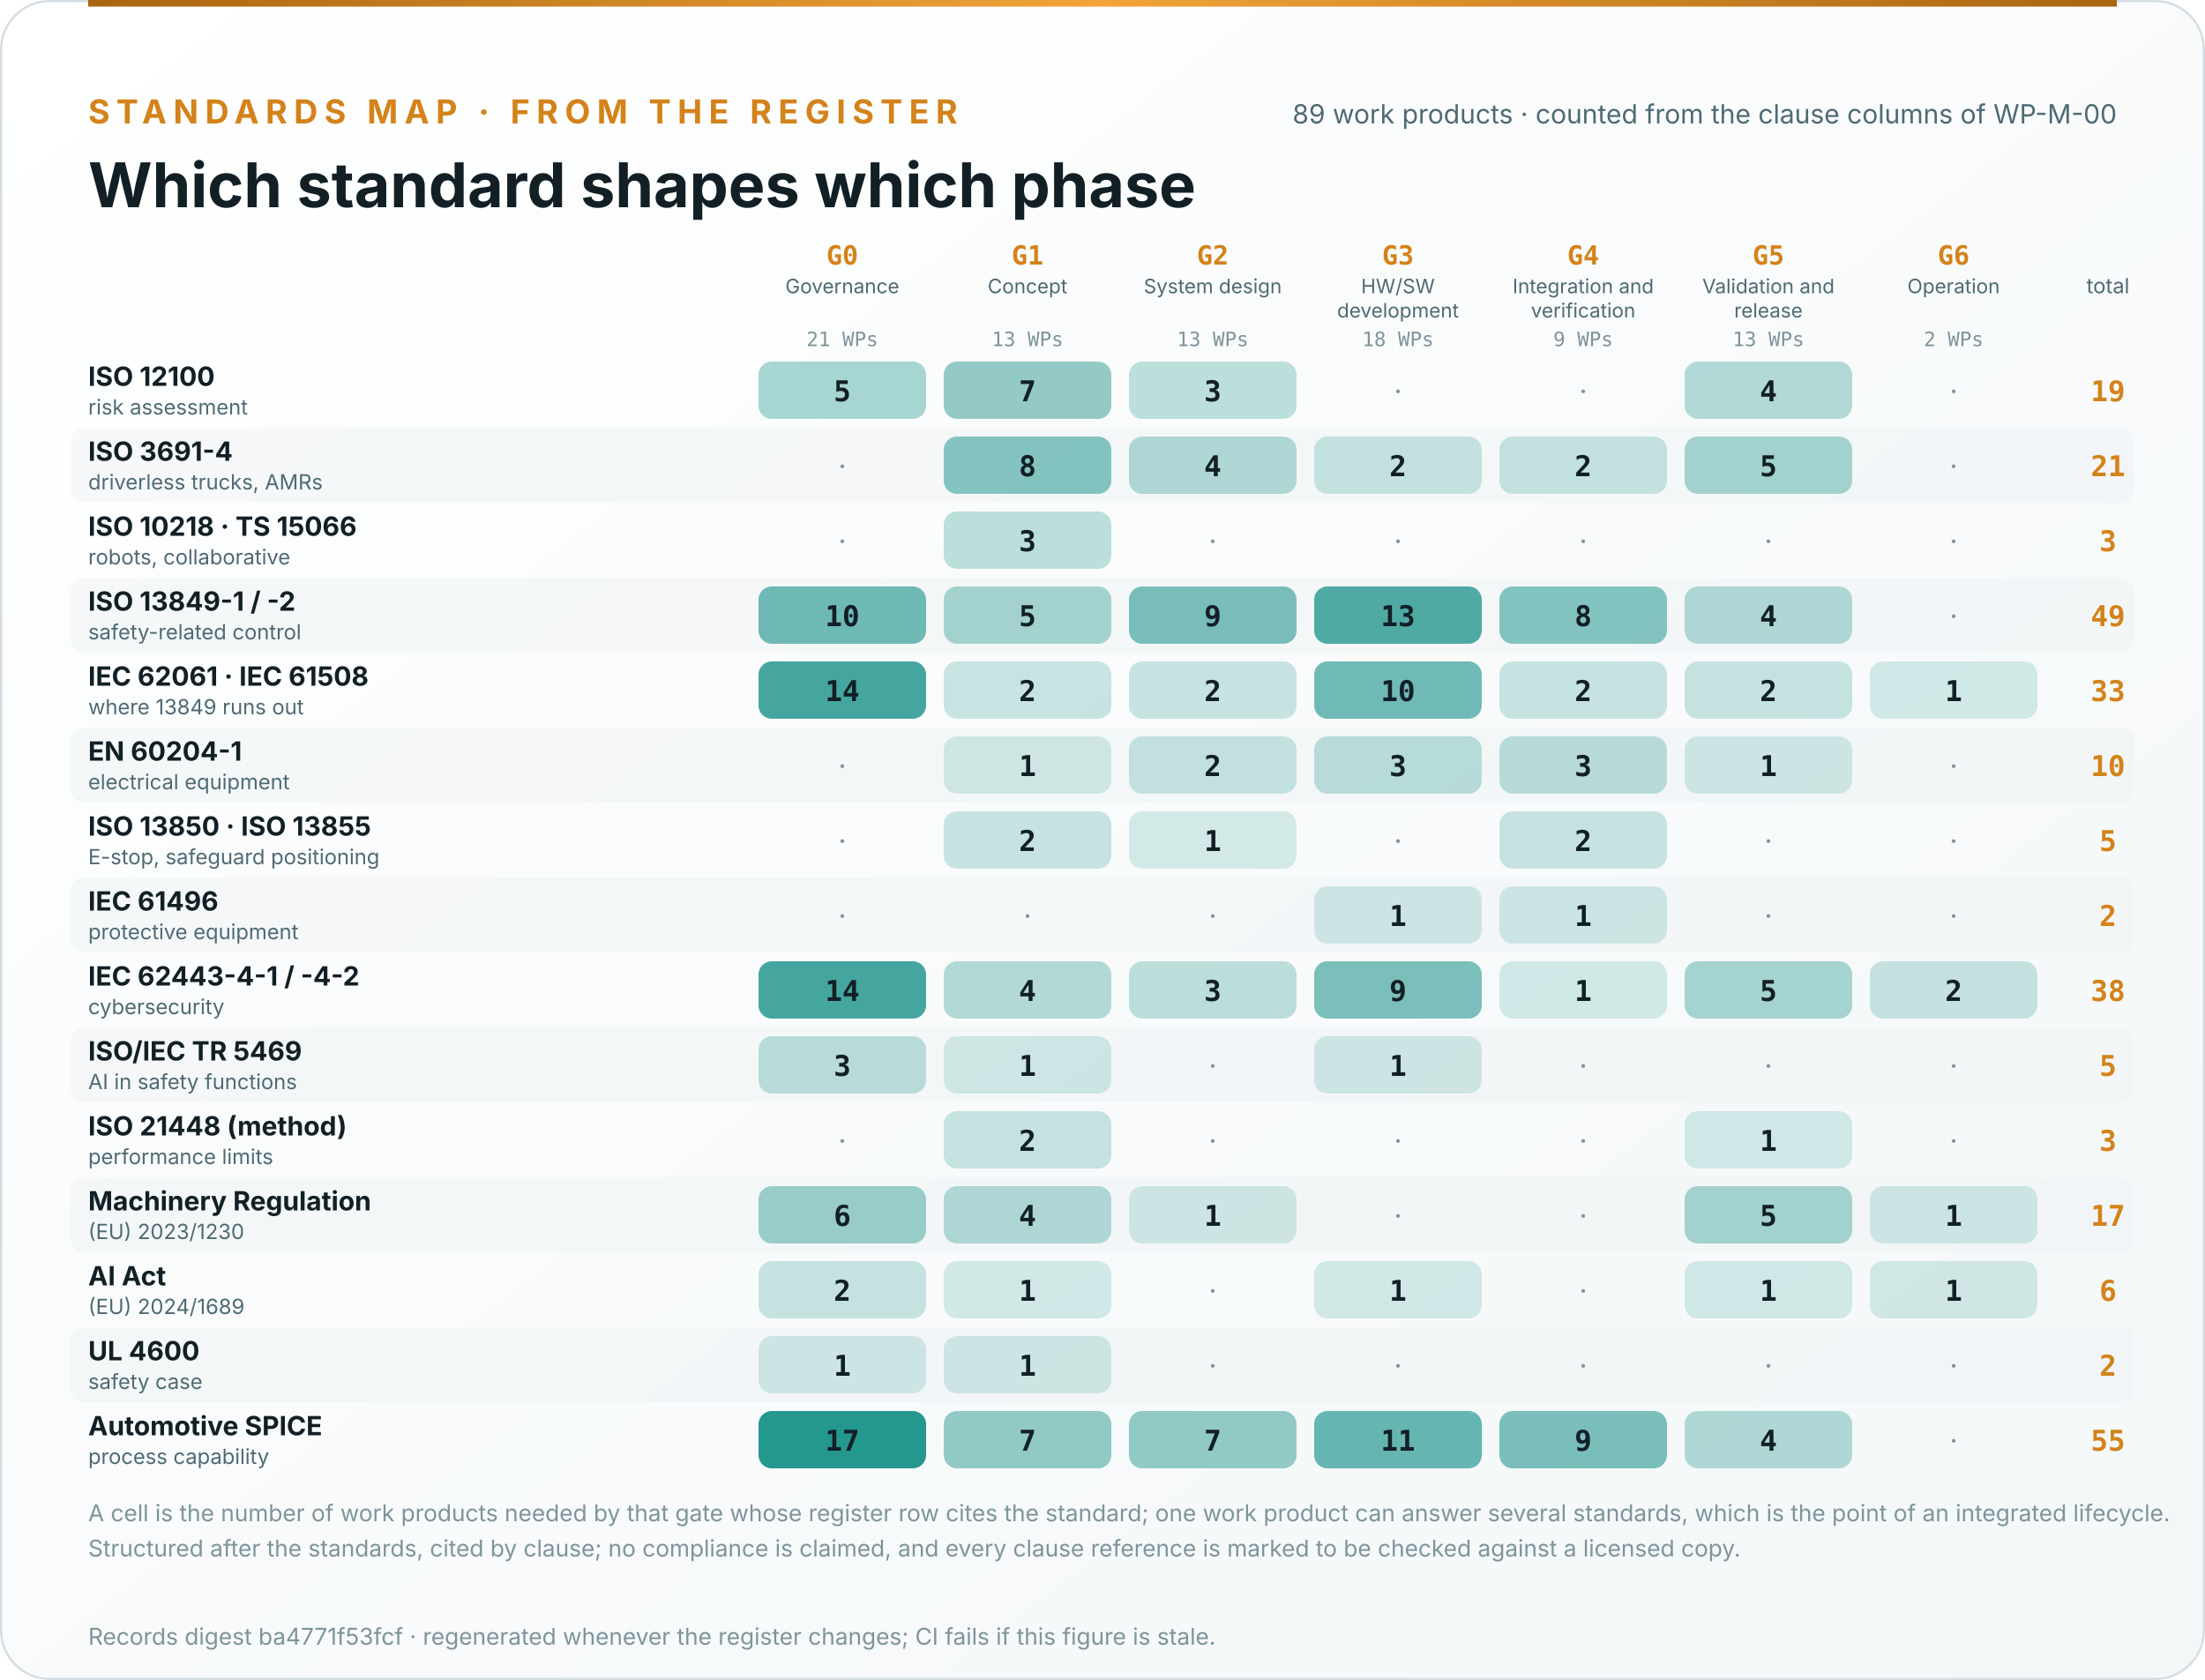
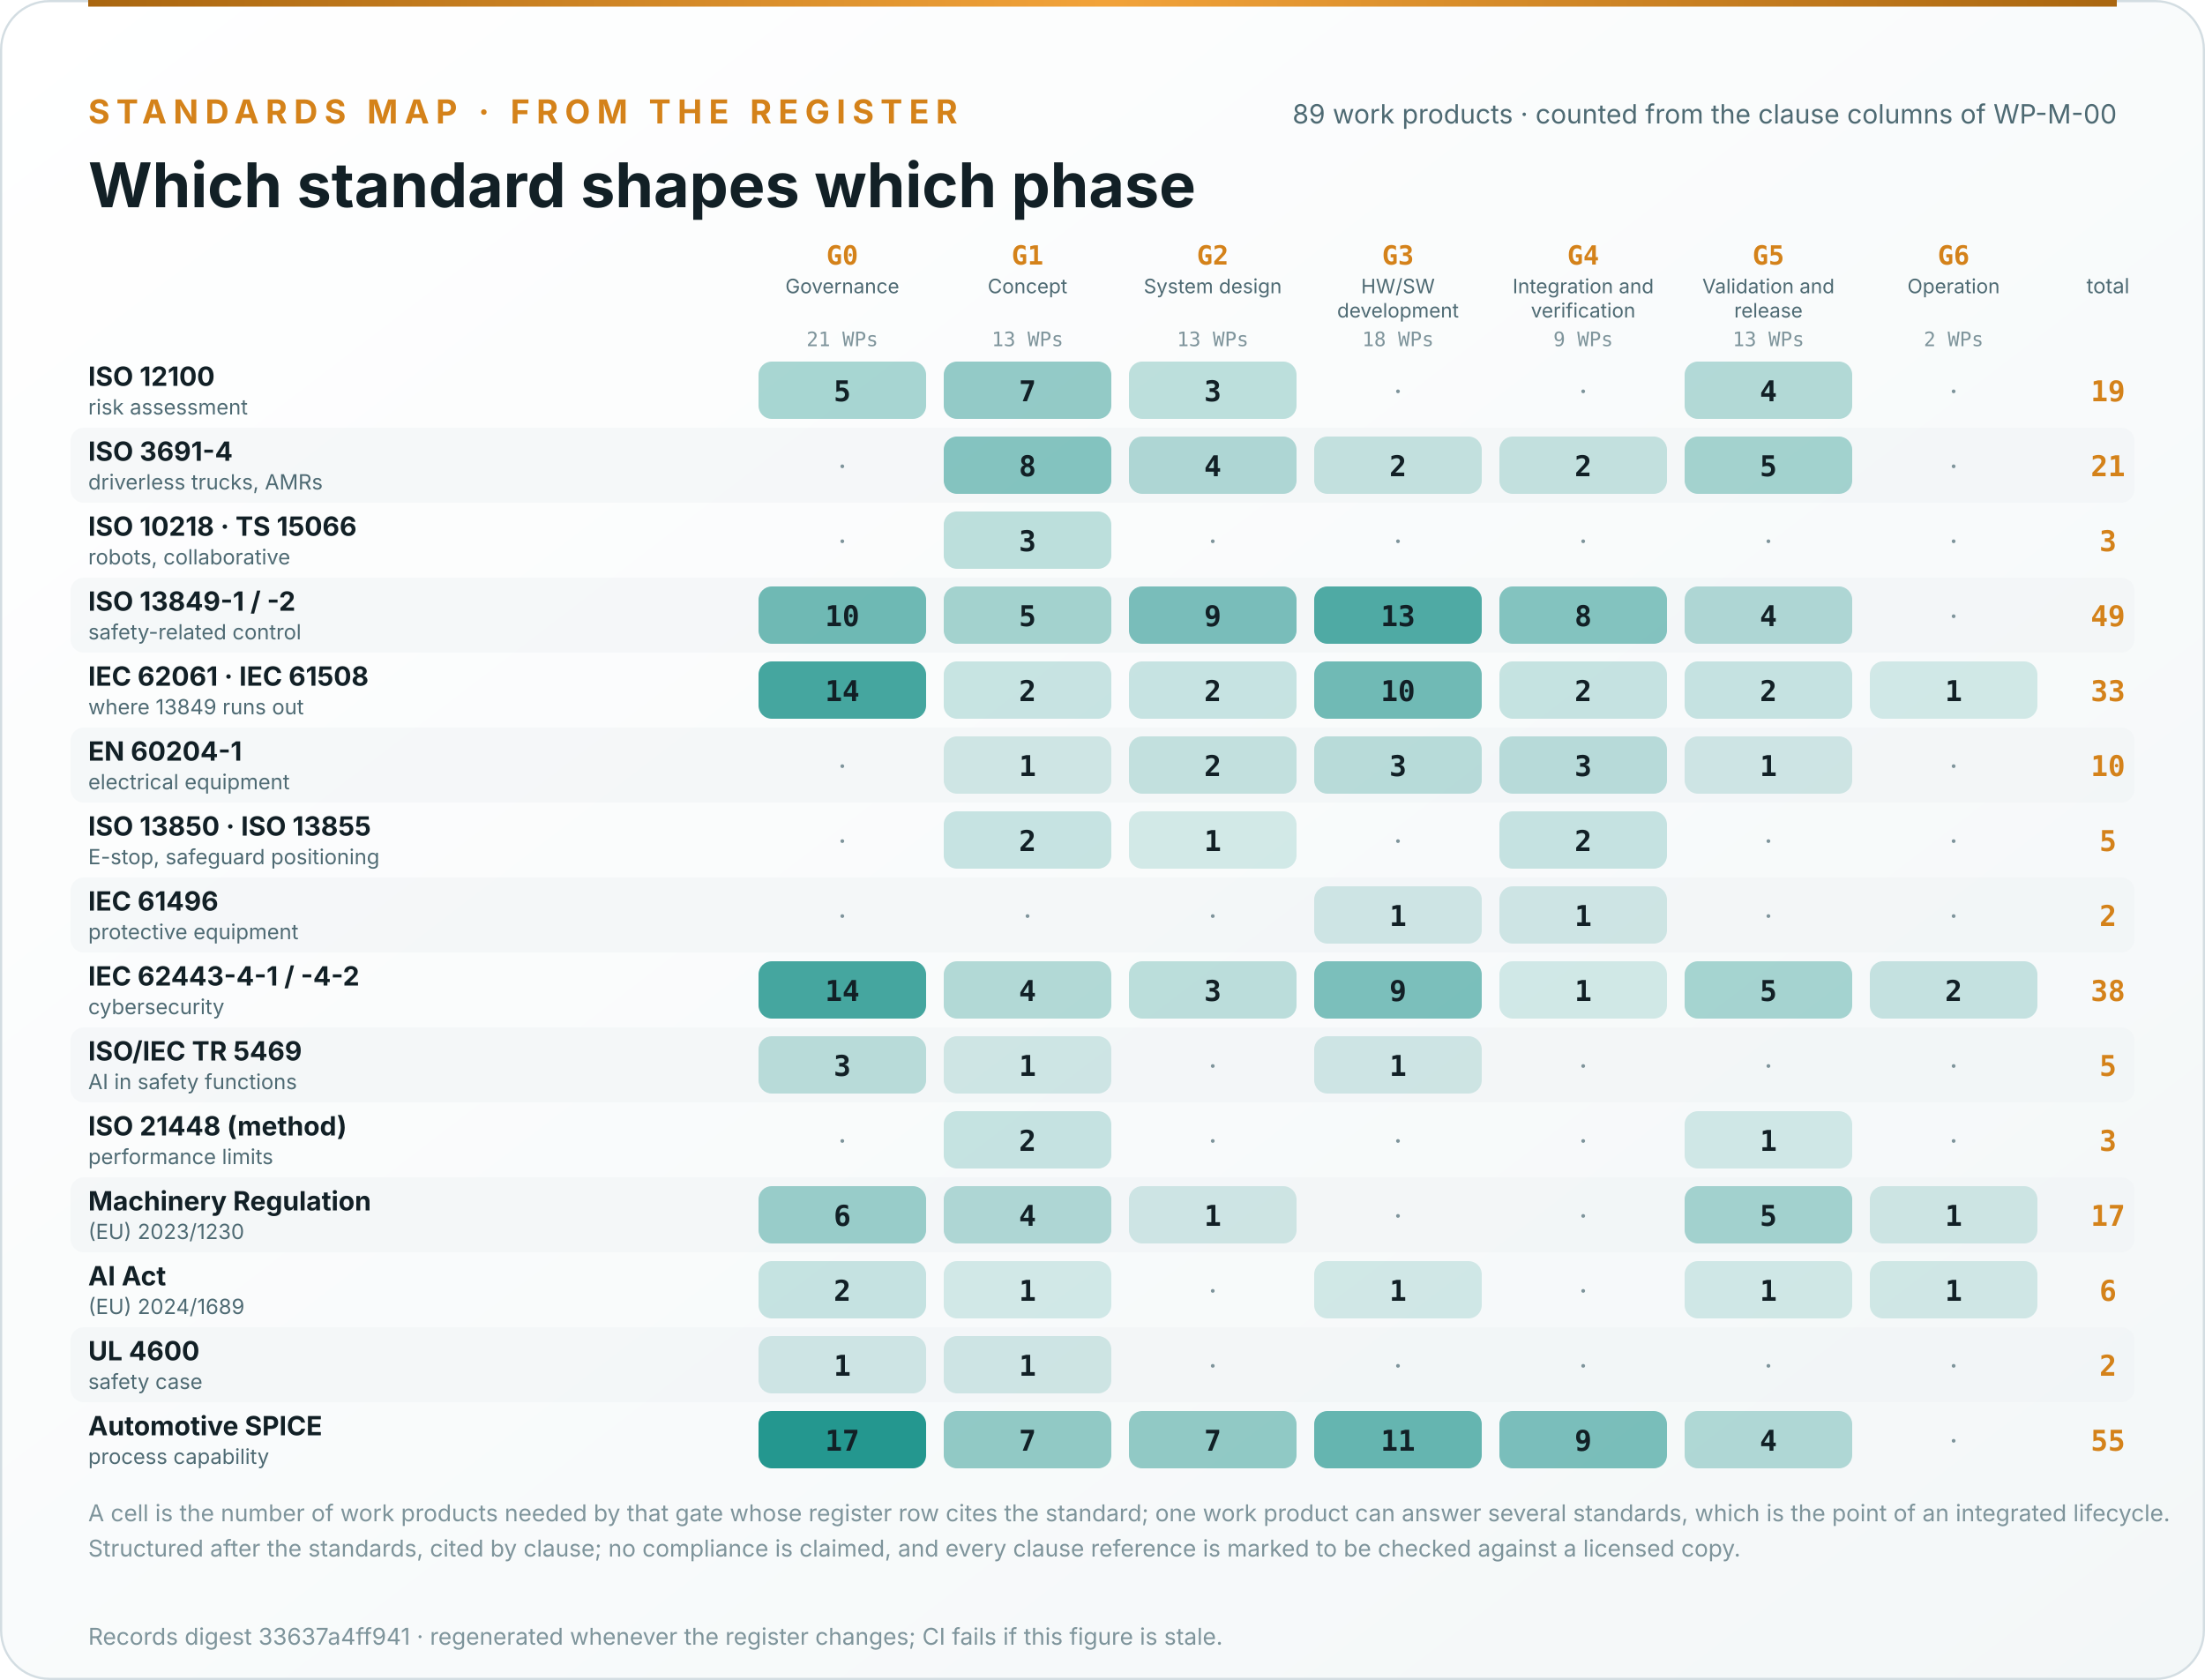
<svg xmlns="http://www.w3.org/2000/svg" width="1000" height="762" viewBox="0 0 1000 762" role="img" aria-labelledby="smap-t smap-d">
  <defs>
    <linearGradient id="smap-bg" x1="0" y1="0" x2="1" y2="1">
      <stop offset="0" stop-color="#FFFFFF" />
      <stop offset="1" stop-color="#F3F7F8" />
    </linearGradient>
    <linearGradient id="smap-amber" x1="0" y1="0" x2="1" y2="0">
      <stop offset="0" stop-color="#A8650F" />
      <stop offset="0.5" stop-color="#F2A33A" />
      <stop offset="1" stop-color="#A8650F" />
    </linearGradient>
  </defs>
  <rect x="0.5" y="0.5" width="999" height="761" rx="22" fill="url(#smap-bg)" stroke="#D3DDE2" />
  <rect x="40" y="0" width="920" height="3" fill="url(#smap-amber)" />
  <text x="40" y="56" font-family="Inter, 'Segoe UI', 'Helvetica Neue', Helvetica, Arial, sans-serif" font-size="15" font-weight="700" fill="#D4821A" text-anchor="start" letter-spacing="3">STANDARDS MAP · FROM THE REGISTER</text>
  <text x="40" y="94" font-family="Inter, 'Segoe UI', 'Helvetica Neue', Helvetica, Arial, sans-serif" font-size="28" font-weight="700" fill="#122026" text-anchor="start">Which standard shapes which phase</text>
  <text x="960" y="56" font-family="Inter, 'Segoe UI', 'Helvetica Neue', Helvetica, Arial, sans-serif" font-size="12" font-weight="400" fill="#4E6A73" text-anchor="end">89 work products · counted from the clause columns of WP-M-00</text>
  <text x="382" y="120" font-family="'JetBrains Mono', 'SFMono-Regular', Menlo, Consolas, monospace" font-size="12" font-weight="700" fill="#D4821A" text-anchor="middle">G0</text>
  <text x="382" y="133" font-family="Inter, 'Segoe UI', 'Helvetica Neue', Helvetica, Arial, sans-serif" font-size="9" font-weight="400" fill="#4E6A73" text-anchor="middle">Governance</text>
  <text x="382" y="157" font-family="'JetBrains Mono', 'SFMono-Regular', Menlo, Consolas, monospace" font-size="9" font-weight="400" fill="#7E949B" text-anchor="middle">21 WPs</text>
  <text x="466" y="120" font-family="'JetBrains Mono', 'SFMono-Regular', Menlo, Consolas, monospace" font-size="12" font-weight="700" fill="#D4821A" text-anchor="middle">G1</text>
  <text x="466" y="133" font-family="Inter, 'Segoe UI', 'Helvetica Neue', Helvetica, Arial, sans-serif" font-size="9" font-weight="400" fill="#4E6A73" text-anchor="middle">Concept</text>
  <text x="466" y="157" font-family="'JetBrains Mono', 'SFMono-Regular', Menlo, Consolas, monospace" font-size="9" font-weight="400" fill="#7E949B" text-anchor="middle">13 WPs</text>
  <text x="550" y="120" font-family="'JetBrains Mono', 'SFMono-Regular', Menlo, Consolas, monospace" font-size="12" font-weight="700" fill="#D4821A" text-anchor="middle">G2</text>
  <text x="550" y="133" font-family="Inter, 'Segoe UI', 'Helvetica Neue', Helvetica, Arial, sans-serif" font-size="9" font-weight="400" fill="#4E6A73" text-anchor="middle">System design</text>
  <text x="550" y="157" font-family="'JetBrains Mono', 'SFMono-Regular', Menlo, Consolas, monospace" font-size="9" font-weight="400" fill="#7E949B" text-anchor="middle">13 WPs</text>
  <text x="634" y="120" font-family="'JetBrains Mono', 'SFMono-Regular', Menlo, Consolas, monospace" font-size="12" font-weight="700" fill="#D4821A" text-anchor="middle">G3</text>
  <text x="634" y="133" font-family="Inter, 'Segoe UI', 'Helvetica Neue', Helvetica, Arial, sans-serif" font-size="9" font-weight="400" fill="#4E6A73" text-anchor="middle">HW/SW</text>
  <text x="634" y="144" font-family="Inter, 'Segoe UI', 'Helvetica Neue', Helvetica, Arial, sans-serif" font-size="9" font-weight="400" fill="#4E6A73" text-anchor="middle">development</text>
  <text x="634" y="157" font-family="'JetBrains Mono', 'SFMono-Regular', Menlo, Consolas, monospace" font-size="9" font-weight="400" fill="#7E949B" text-anchor="middle">18 WPs</text>
  <text x="718" y="120" font-family="'JetBrains Mono', 'SFMono-Regular', Menlo, Consolas, monospace" font-size="12" font-weight="700" fill="#D4821A" text-anchor="middle">G4</text>
  <text x="718" y="133" font-family="Inter, 'Segoe UI', 'Helvetica Neue', Helvetica, Arial, sans-serif" font-size="9" font-weight="400" fill="#4E6A73" text-anchor="middle">Integration and</text>
  <text x="718" y="144" font-family="Inter, 'Segoe UI', 'Helvetica Neue', Helvetica, Arial, sans-serif" font-size="9" font-weight="400" fill="#4E6A73" text-anchor="middle">verification</text>
  <text x="718" y="157" font-family="'JetBrains Mono', 'SFMono-Regular', Menlo, Consolas, monospace" font-size="9" font-weight="400" fill="#7E949B" text-anchor="middle">9 WPs</text>
  <text x="802" y="120" font-family="'JetBrains Mono', 'SFMono-Regular', Menlo, Consolas, monospace" font-size="12" font-weight="700" fill="#D4821A" text-anchor="middle">G5</text>
  <text x="802" y="133" font-family="Inter, 'Segoe UI', 'Helvetica Neue', Helvetica, Arial, sans-serif" font-size="9" font-weight="400" fill="#4E6A73" text-anchor="middle">Validation and</text>
  <text x="802" y="144" font-family="Inter, 'Segoe UI', 'Helvetica Neue', Helvetica, Arial, sans-serif" font-size="9" font-weight="400" fill="#4E6A73" text-anchor="middle">release</text>
  <text x="802" y="157" font-family="'JetBrains Mono', 'SFMono-Regular', Menlo, Consolas, monospace" font-size="9" font-weight="400" fill="#7E949B" text-anchor="middle">13 WPs</text>
  <text x="886" y="120" font-family="'JetBrains Mono', 'SFMono-Regular', Menlo, Consolas, monospace" font-size="12" font-weight="700" fill="#D4821A" text-anchor="middle">G6</text>
  <text x="886" y="133" font-family="Inter, 'Segoe UI', 'Helvetica Neue', Helvetica, Arial, sans-serif" font-size="9" font-weight="400" fill="#4E6A73" text-anchor="middle">Operation</text>
  <text x="886" y="157" font-family="'JetBrains Mono', 'SFMono-Regular', Menlo, Consolas, monospace" font-size="9" font-weight="400" fill="#7E949B" text-anchor="middle">2 WPs</text>
  <text x="956" y="133" font-family="Inter, 'Segoe UI', 'Helvetica Neue', Helvetica, Arial, sans-serif" font-size="9.5" font-weight="400" fill="#4E6A73" text-anchor="middle">total</text>
  <text x="40" y="175" font-family="Inter, 'Segoe UI', 'Helvetica Neue', Helvetica, Arial, sans-serif" font-size="12" font-weight="700" fill="#122026" text-anchor="start">ISO 12100</text>
  <text x="40" y="188" font-family="Inter, 'Segoe UI', 'Helvetica Neue', Helvetica, Arial, sans-serif" font-size="9.5" font-weight="400" fill="#4E6A73" text-anchor="start">risk assessment</text>
  <rect x="344" y="164" width="76" height="26" rx="6" fill="#0E8C83" fill-opacity="0.349" />
  <text x="382" y="182" font-family="'JetBrains Mono', 'SFMono-Regular', Menlo, Consolas, monospace" font-size="13" font-weight="800" fill="#122026" text-anchor="middle">5</text>
  <rect x="428" y="164" width="76" height="26" rx="6" fill="#0E8C83" fill-opacity="0.441" />
  <text x="466" y="182" font-family="'JetBrains Mono', 'SFMono-Regular', Menlo, Consolas, monospace" font-size="13" font-weight="800" fill="#122026" text-anchor="middle">7</text>
  <rect x="512" y="164" width="76" height="26" rx="6" fill="#0E8C83" fill-opacity="0.258" />
  <text x="550" y="182" font-family="'JetBrains Mono', 'SFMono-Regular', Menlo, Consolas, monospace" font-size="13" font-weight="800" fill="#122026" text-anchor="middle">3</text>
  <text x="634" y="182" font-family="Inter, 'Segoe UI', 'Helvetica Neue', Helvetica, Arial, sans-serif" font-size="13" font-weight="400" fill="#7E949B" text-anchor="middle">·</text>
  <text x="718" y="182" font-family="Inter, 'Segoe UI', 'Helvetica Neue', Helvetica, Arial, sans-serif" font-size="13" font-weight="400" fill="#7E949B" text-anchor="middle">·</text>
  <rect x="764" y="164" width="76" height="26" rx="6" fill="#0E8C83" fill-opacity="0.304" />
  <text x="802" y="182" font-family="'JetBrains Mono', 'SFMono-Regular', Menlo, Consolas, monospace" font-size="13" font-weight="800" fill="#122026" text-anchor="middle">4</text>
  <text x="886" y="182" font-family="Inter, 'Segoe UI', 'Helvetica Neue', Helvetica, Arial, sans-serif" font-size="13" font-weight="400" fill="#7E949B" text-anchor="middle">·</text>
  <text x="956" y="182" font-family="'JetBrains Mono', 'SFMono-Regular', Menlo, Consolas, monospace" font-size="13" font-weight="800" fill="#D4821A" text-anchor="middle">19</text>
  <rect x="32" y="194" width="936" height="34" rx="6" fill="#EDF2F4" fill-opacity="0.45" />
  <text x="40" y="209" font-family="Inter, 'Segoe UI', 'Helvetica Neue', Helvetica, Arial, sans-serif" font-size="12" font-weight="700" fill="#122026" text-anchor="start">ISO 3691-4</text>
  <text x="40" y="222" font-family="Inter, 'Segoe UI', 'Helvetica Neue', Helvetica, Arial, sans-serif" font-size="9.5" font-weight="400" fill="#4E6A73" text-anchor="start">driverless trucks, AMRs</text>
  <text x="382" y="216" font-family="Inter, 'Segoe UI', 'Helvetica Neue', Helvetica, Arial, sans-serif" font-size="13" font-weight="400" fill="#7E949B" text-anchor="middle">·</text>
  <rect x="428" y="198" width="76" height="26" rx="6" fill="#0E8C83" fill-opacity="0.487" />
  <text x="466" y="216" font-family="'JetBrains Mono', 'SFMono-Regular', Menlo, Consolas, monospace" font-size="13" font-weight="800" fill="#122026" text-anchor="middle">8</text>
  <rect x="512" y="198" width="76" height="26" rx="6" fill="#0E8C83" fill-opacity="0.304" />
  <text x="550" y="216" font-family="'JetBrains Mono', 'SFMono-Regular', Menlo, Consolas, monospace" font-size="13" font-weight="800" fill="#122026" text-anchor="middle">4</text>
  <rect x="596" y="198" width="76" height="26" rx="6" fill="#0E8C83" fill-opacity="0.212" />
  <text x="634" y="216" font-family="'JetBrains Mono', 'SFMono-Regular', Menlo, Consolas, monospace" font-size="13" font-weight="800" fill="#122026" text-anchor="middle">2</text>
  <rect x="680" y="198" width="76" height="26" rx="6" fill="#0E8C83" fill-opacity="0.212" />
  <text x="718" y="216" font-family="'JetBrains Mono', 'SFMono-Regular', Menlo, Consolas, monospace" font-size="13" font-weight="800" fill="#122026" text-anchor="middle">2</text>
  <rect x="764" y="198" width="76" height="26" rx="6" fill="#0E8C83" fill-opacity="0.349" />
  <text x="802" y="216" font-family="'JetBrains Mono', 'SFMono-Regular', Menlo, Consolas, monospace" font-size="13" font-weight="800" fill="#122026" text-anchor="middle">5</text>
  <text x="886" y="216" font-family="Inter, 'Segoe UI', 'Helvetica Neue', Helvetica, Arial, sans-serif" font-size="13" font-weight="400" fill="#7E949B" text-anchor="middle">·</text>
  <text x="956" y="216" font-family="'JetBrains Mono', 'SFMono-Regular', Menlo, Consolas, monospace" font-size="13" font-weight="800" fill="#D4821A" text-anchor="middle">21</text>
  <text x="40" y="243" font-family="Inter, 'Segoe UI', 'Helvetica Neue', Helvetica, Arial, sans-serif" font-size="12" font-weight="700" fill="#122026" text-anchor="start">ISO 10218 · TS 15066</text>
  <text x="40" y="256" font-family="Inter, 'Segoe UI', 'Helvetica Neue', Helvetica, Arial, sans-serif" font-size="9.5" font-weight="400" fill="#4E6A73" text-anchor="start">robots, collaborative</text>
  <text x="382" y="250" font-family="Inter, 'Segoe UI', 'Helvetica Neue', Helvetica, Arial, sans-serif" font-size="13" font-weight="400" fill="#7E949B" text-anchor="middle">·</text>
  <rect x="428" y="232" width="76" height="26" rx="6" fill="#0E8C83" fill-opacity="0.258" />
  <text x="466" y="250" font-family="'JetBrains Mono', 'SFMono-Regular', Menlo, Consolas, monospace" font-size="13" font-weight="800" fill="#122026" text-anchor="middle">3</text>
  <text x="550" y="250" font-family="Inter, 'Segoe UI', 'Helvetica Neue', Helvetica, Arial, sans-serif" font-size="13" font-weight="400" fill="#7E949B" text-anchor="middle">·</text>
  <text x="634" y="250" font-family="Inter, 'Segoe UI', 'Helvetica Neue', Helvetica, Arial, sans-serif" font-size="13" font-weight="400" fill="#7E949B" text-anchor="middle">·</text>
  <text x="718" y="250" font-family="Inter, 'Segoe UI', 'Helvetica Neue', Helvetica, Arial, sans-serif" font-size="13" font-weight="400" fill="#7E949B" text-anchor="middle">·</text>
  <text x="802" y="250" font-family="Inter, 'Segoe UI', 'Helvetica Neue', Helvetica, Arial, sans-serif" font-size="13" font-weight="400" fill="#7E949B" text-anchor="middle">·</text>
  <text x="886" y="250" font-family="Inter, 'Segoe UI', 'Helvetica Neue', Helvetica, Arial, sans-serif" font-size="13" font-weight="400" fill="#7E949B" text-anchor="middle">·</text>
  <text x="956" y="250" font-family="'JetBrains Mono', 'SFMono-Regular', Menlo, Consolas, monospace" font-size="13" font-weight="800" fill="#D4821A" text-anchor="middle">3</text>
  <rect x="32" y="262" width="936" height="34" rx="6" fill="#EDF2F4" fill-opacity="0.45" />
  <text x="40" y="277" font-family="Inter, 'Segoe UI', 'Helvetica Neue', Helvetica, Arial, sans-serif" font-size="12" font-weight="700" fill="#122026" text-anchor="start">ISO 13849-1 / -2</text>
  <text x="40" y="290" font-family="Inter, 'Segoe UI', 'Helvetica Neue', Helvetica, Arial, sans-serif" font-size="9.5" font-weight="400" fill="#4E6A73" text-anchor="start">safety-related control</text>
  <rect x="344" y="266" width="76" height="26" rx="6" fill="#0E8C83" fill-opacity="0.579" />
  <text x="382" y="284" font-family="'JetBrains Mono', 'SFMono-Regular', Menlo, Consolas, monospace" font-size="13" font-weight="800" fill="#122026" text-anchor="middle">10</text>
  <rect x="428" y="266" width="76" height="26" rx="6" fill="#0E8C83" fill-opacity="0.349" />
  <text x="466" y="284" font-family="'JetBrains Mono', 'SFMono-Regular', Menlo, Consolas, monospace" font-size="13" font-weight="800" fill="#122026" text-anchor="middle">5</text>
  <rect x="512" y="266" width="76" height="26" rx="6" fill="#0E8C83" fill-opacity="0.533" />
  <text x="550" y="284" font-family="'JetBrains Mono', 'SFMono-Regular', Menlo, Consolas, monospace" font-size="13" font-weight="800" fill="#122026" text-anchor="middle">9</text>
  <rect x="596" y="266" width="76" height="26" rx="6" fill="#0E8C83" fill-opacity="0.716" />
  <text x="634" y="284" font-family="'JetBrains Mono', 'SFMono-Regular', Menlo, Consolas, monospace" font-size="13" font-weight="800" fill="#122026" text-anchor="middle">13</text>
  <rect x="680" y="266" width="76" height="26" rx="6" fill="#0E8C83" fill-opacity="0.487" />
  <text x="718" y="284" font-family="'JetBrains Mono', 'SFMono-Regular', Menlo, Consolas, monospace" font-size="13" font-weight="800" fill="#122026" text-anchor="middle">8</text>
  <rect x="764" y="266" width="76" height="26" rx="6" fill="#0E8C83" fill-opacity="0.304" />
  <text x="802" y="284" font-family="'JetBrains Mono', 'SFMono-Regular', Menlo, Consolas, monospace" font-size="13" font-weight="800" fill="#122026" text-anchor="middle">4</text>
  <text x="886" y="284" font-family="Inter, 'Segoe UI', 'Helvetica Neue', Helvetica, Arial, sans-serif" font-size="13" font-weight="400" fill="#7E949B" text-anchor="middle">·</text>
  <text x="956" y="284" font-family="'JetBrains Mono', 'SFMono-Regular', Menlo, Consolas, monospace" font-size="13" font-weight="800" fill="#D4821A" text-anchor="middle">49</text>
  <text x="40" y="311" font-family="Inter, 'Segoe UI', 'Helvetica Neue', Helvetica, Arial, sans-serif" font-size="12" font-weight="700" fill="#122026" text-anchor="start">IEC 62061 · IEC 61508</text>
  <text x="40" y="324" font-family="Inter, 'Segoe UI', 'Helvetica Neue', Helvetica, Arial, sans-serif" font-size="9.5" font-weight="400" fill="#4E6A73" text-anchor="start">where 13849 runs out</text>
  <rect x="344" y="300" width="76" height="26" rx="6" fill="#0E8C83" fill-opacity="0.762" />
  <text x="382" y="318" font-family="'JetBrains Mono', 'SFMono-Regular', Menlo, Consolas, monospace" font-size="13" font-weight="800" fill="#122026" text-anchor="middle">14</text>
  <rect x="428" y="300" width="76" height="26" rx="6" fill="#0E8C83" fill-opacity="0.212" />
  <text x="466" y="318" font-family="'JetBrains Mono', 'SFMono-Regular', Menlo, Consolas, monospace" font-size="13" font-weight="800" fill="#122026" text-anchor="middle">2</text>
  <rect x="512" y="300" width="76" height="26" rx="6" fill="#0E8C83" fill-opacity="0.212" />
  <text x="550" y="318" font-family="'JetBrains Mono', 'SFMono-Regular', Menlo, Consolas, monospace" font-size="13" font-weight="800" fill="#122026" text-anchor="middle">2</text>
  <rect x="596" y="300" width="76" height="26" rx="6" fill="#0E8C83" fill-opacity="0.579" />
  <text x="634" y="318" font-family="'JetBrains Mono', 'SFMono-Regular', Menlo, Consolas, monospace" font-size="13" font-weight="800" fill="#122026" text-anchor="middle">10</text>
  <rect x="680" y="300" width="76" height="26" rx="6" fill="#0E8C83" fill-opacity="0.212" />
  <text x="718" y="318" font-family="'JetBrains Mono', 'SFMono-Regular', Menlo, Consolas, monospace" font-size="13" font-weight="800" fill="#122026" text-anchor="middle">2</text>
  <rect x="764" y="300" width="76" height="26" rx="6" fill="#0E8C83" fill-opacity="0.212" />
  <text x="802" y="318" font-family="'JetBrains Mono', 'SFMono-Regular', Menlo, Consolas, monospace" font-size="13" font-weight="800" fill="#122026" text-anchor="middle">2</text>
  <rect x="848" y="300" width="76" height="26" rx="6" fill="#0E8C83" fill-opacity="0.166" />
  <text x="886" y="318" font-family="'JetBrains Mono', 'SFMono-Regular', Menlo, Consolas, monospace" font-size="13" font-weight="800" fill="#122026" text-anchor="middle">1</text>
  <text x="956" y="318" font-family="'JetBrains Mono', 'SFMono-Regular', Menlo, Consolas, monospace" font-size="13" font-weight="800" fill="#D4821A" text-anchor="middle">33</text>
  <rect x="32" y="330" width="936" height="34" rx="6" fill="#EDF2F4" fill-opacity="0.45" />
  <text x="40" y="345" font-family="Inter, 'Segoe UI', 'Helvetica Neue', Helvetica, Arial, sans-serif" font-size="12" font-weight="700" fill="#122026" text-anchor="start">EN 60204-1</text>
  <text x="40" y="358" font-family="Inter, 'Segoe UI', 'Helvetica Neue', Helvetica, Arial, sans-serif" font-size="9.5" font-weight="400" fill="#4E6A73" text-anchor="start">electrical equipment</text>
  <text x="382" y="352" font-family="Inter, 'Segoe UI', 'Helvetica Neue', Helvetica, Arial, sans-serif" font-size="13" font-weight="400" fill="#7E949B" text-anchor="middle">·</text>
  <rect x="428" y="334" width="76" height="26" rx="6" fill="#0E8C83" fill-opacity="0.166" />
  <text x="466" y="352" font-family="'JetBrains Mono', 'SFMono-Regular', Menlo, Consolas, monospace" font-size="13" font-weight="800" fill="#122026" text-anchor="middle">1</text>
  <rect x="512" y="334" width="76" height="26" rx="6" fill="#0E8C83" fill-opacity="0.212" />
  <text x="550" y="352" font-family="'JetBrains Mono', 'SFMono-Regular', Menlo, Consolas, monospace" font-size="13" font-weight="800" fill="#122026" text-anchor="middle">2</text>
  <rect x="596" y="334" width="76" height="26" rx="6" fill="#0E8C83" fill-opacity="0.258" />
  <text x="634" y="352" font-family="'JetBrains Mono', 'SFMono-Regular', Menlo, Consolas, monospace" font-size="13" font-weight="800" fill="#122026" text-anchor="middle">3</text>
  <rect x="680" y="334" width="76" height="26" rx="6" fill="#0E8C83" fill-opacity="0.258" />
  <text x="718" y="352" font-family="'JetBrains Mono', 'SFMono-Regular', Menlo, Consolas, monospace" font-size="13" font-weight="800" fill="#122026" text-anchor="middle">3</text>
  <rect x="764" y="334" width="76" height="26" rx="6" fill="#0E8C83" fill-opacity="0.166" />
  <text x="802" y="352" font-family="'JetBrains Mono', 'SFMono-Regular', Menlo, Consolas, monospace" font-size="13" font-weight="800" fill="#122026" text-anchor="middle">1</text>
  <text x="886" y="352" font-family="Inter, 'Segoe UI', 'Helvetica Neue', Helvetica, Arial, sans-serif" font-size="13" font-weight="400" fill="#7E949B" text-anchor="middle">·</text>
  <text x="956" y="352" font-family="'JetBrains Mono', 'SFMono-Regular', Menlo, Consolas, monospace" font-size="13" font-weight="800" fill="#D4821A" text-anchor="middle">10</text>
  <text x="40" y="379" font-family="Inter, 'Segoe UI', 'Helvetica Neue', Helvetica, Arial, sans-serif" font-size="12" font-weight="700" fill="#122026" text-anchor="start">ISO 13850 · ISO 13855</text>
  <text x="40" y="392" font-family="Inter, 'Segoe UI', 'Helvetica Neue', Helvetica, Arial, sans-serif" font-size="9.5" font-weight="400" fill="#4E6A73" text-anchor="start">E-stop, safeguard positioning</text>
  <text x="382" y="386" font-family="Inter, 'Segoe UI', 'Helvetica Neue', Helvetica, Arial, sans-serif" font-size="13" font-weight="400" fill="#7E949B" text-anchor="middle">·</text>
  <rect x="428" y="368" width="76" height="26" rx="6" fill="#0E8C83" fill-opacity="0.212" />
  <text x="466" y="386" font-family="'JetBrains Mono', 'SFMono-Regular', Menlo, Consolas, monospace" font-size="13" font-weight="800" fill="#122026" text-anchor="middle">2</text>
  <rect x="512" y="368" width="76" height="26" rx="6" fill="#0E8C83" fill-opacity="0.166" />
  <text x="550" y="386" font-family="'JetBrains Mono', 'SFMono-Regular', Menlo, Consolas, monospace" font-size="13" font-weight="800" fill="#122026" text-anchor="middle">1</text>
  <text x="634" y="386" font-family="Inter, 'Segoe UI', 'Helvetica Neue', Helvetica, Arial, sans-serif" font-size="13" font-weight="400" fill="#7E949B" text-anchor="middle">·</text>
  <rect x="680" y="368" width="76" height="26" rx="6" fill="#0E8C83" fill-opacity="0.212" />
  <text x="718" y="386" font-family="'JetBrains Mono', 'SFMono-Regular', Menlo, Consolas, monospace" font-size="13" font-weight="800" fill="#122026" text-anchor="middle">2</text>
  <text x="802" y="386" font-family="Inter, 'Segoe UI', 'Helvetica Neue', Helvetica, Arial, sans-serif" font-size="13" font-weight="400" fill="#7E949B" text-anchor="middle">·</text>
  <text x="886" y="386" font-family="Inter, 'Segoe UI', 'Helvetica Neue', Helvetica, Arial, sans-serif" font-size="13" font-weight="400" fill="#7E949B" text-anchor="middle">·</text>
  <text x="956" y="386" font-family="'JetBrains Mono', 'SFMono-Regular', Menlo, Consolas, monospace" font-size="13" font-weight="800" fill="#D4821A" text-anchor="middle">5</text>
  <rect x="32" y="398" width="936" height="34" rx="6" fill="#EDF2F4" fill-opacity="0.45" />
  <text x="40" y="413" font-family="Inter, 'Segoe UI', 'Helvetica Neue', Helvetica, Arial, sans-serif" font-size="12" font-weight="700" fill="#122026" text-anchor="start">IEC 61496</text>
  <text x="40" y="426" font-family="Inter, 'Segoe UI', 'Helvetica Neue', Helvetica, Arial, sans-serif" font-size="9.5" font-weight="400" fill="#4E6A73" text-anchor="start">protective equipment</text>
  <text x="382" y="420" font-family="Inter, 'Segoe UI', 'Helvetica Neue', Helvetica, Arial, sans-serif" font-size="13" font-weight="400" fill="#7E949B" text-anchor="middle">·</text>
  <text x="466" y="420" font-family="Inter, 'Segoe UI', 'Helvetica Neue', Helvetica, Arial, sans-serif" font-size="13" font-weight="400" fill="#7E949B" text-anchor="middle">·</text>
  <text x="550" y="420" font-family="Inter, 'Segoe UI', 'Helvetica Neue', Helvetica, Arial, sans-serif" font-size="13" font-weight="400" fill="#7E949B" text-anchor="middle">·</text>
  <rect x="596" y="402" width="76" height="26" rx="6" fill="#0E8C83" fill-opacity="0.166" />
  <text x="634" y="420" font-family="'JetBrains Mono', 'SFMono-Regular', Menlo, Consolas, monospace" font-size="13" font-weight="800" fill="#122026" text-anchor="middle">1</text>
  <rect x="680" y="402" width="76" height="26" rx="6" fill="#0E8C83" fill-opacity="0.166" />
  <text x="718" y="420" font-family="'JetBrains Mono', 'SFMono-Regular', Menlo, Consolas, monospace" font-size="13" font-weight="800" fill="#122026" text-anchor="middle">1</text>
  <text x="802" y="420" font-family="Inter, 'Segoe UI', 'Helvetica Neue', Helvetica, Arial, sans-serif" font-size="13" font-weight="400" fill="#7E949B" text-anchor="middle">·</text>
  <text x="886" y="420" font-family="Inter, 'Segoe UI', 'Helvetica Neue', Helvetica, Arial, sans-serif" font-size="13" font-weight="400" fill="#7E949B" text-anchor="middle">·</text>
  <text x="956" y="420" font-family="'JetBrains Mono', 'SFMono-Regular', Menlo, Consolas, monospace" font-size="13" font-weight="800" fill="#D4821A" text-anchor="middle">2</text>
  <text x="40" y="447" font-family="Inter, 'Segoe UI', 'Helvetica Neue', Helvetica, Arial, sans-serif" font-size="12" font-weight="700" fill="#122026" text-anchor="start">IEC 62443-4-1 / -4-2</text>
  <text x="40" y="460" font-family="Inter, 'Segoe UI', 'Helvetica Neue', Helvetica, Arial, sans-serif" font-size="9.5" font-weight="400" fill="#4E6A73" text-anchor="start">cybersecurity</text>
  <rect x="344" y="436" width="76" height="26" rx="6" fill="#0E8C83" fill-opacity="0.762" />
  <text x="382" y="454" font-family="'JetBrains Mono', 'SFMono-Regular', Menlo, Consolas, monospace" font-size="13" font-weight="800" fill="#122026" text-anchor="middle">14</text>
  <rect x="428" y="436" width="76" height="26" rx="6" fill="#0E8C83" fill-opacity="0.304" />
  <text x="466" y="454" font-family="'JetBrains Mono', 'SFMono-Regular', Menlo, Consolas, monospace" font-size="13" font-weight="800" fill="#122026" text-anchor="middle">4</text>
  <rect x="512" y="436" width="76" height="26" rx="6" fill="#0E8C83" fill-opacity="0.258" />
  <text x="550" y="454" font-family="'JetBrains Mono', 'SFMono-Regular', Menlo, Consolas, monospace" font-size="13" font-weight="800" fill="#122026" text-anchor="middle">3</text>
  <rect x="596" y="436" width="76" height="26" rx="6" fill="#0E8C83" fill-opacity="0.533" />
  <text x="634" y="454" font-family="'JetBrains Mono', 'SFMono-Regular', Menlo, Consolas, monospace" font-size="13" font-weight="800" fill="#122026" text-anchor="middle">9</text>
  <rect x="680" y="436" width="76" height="26" rx="6" fill="#0E8C83" fill-opacity="0.166" />
  <text x="718" y="454" font-family="'JetBrains Mono', 'SFMono-Regular', Menlo, Consolas, monospace" font-size="13" font-weight="800" fill="#122026" text-anchor="middle">1</text>
  <rect x="764" y="436" width="76" height="26" rx="6" fill="#0E8C83" fill-opacity="0.349" />
  <text x="802" y="454" font-family="'JetBrains Mono', 'SFMono-Regular', Menlo, Consolas, monospace" font-size="13" font-weight="800" fill="#122026" text-anchor="middle">5</text>
  <rect x="848" y="436" width="76" height="26" rx="6" fill="#0E8C83" fill-opacity="0.212" />
  <text x="886" y="454" font-family="'JetBrains Mono', 'SFMono-Regular', Menlo, Consolas, monospace" font-size="13" font-weight="800" fill="#122026" text-anchor="middle">2</text>
  <text x="956" y="454" font-family="'JetBrains Mono', 'SFMono-Regular', Menlo, Consolas, monospace" font-size="13" font-weight="800" fill="#D4821A" text-anchor="middle">38</text>
  <rect x="32" y="466" width="936" height="34" rx="6" fill="#EDF2F4" fill-opacity="0.45" />
  <text x="40" y="481" font-family="Inter, 'Segoe UI', 'Helvetica Neue', Helvetica, Arial, sans-serif" font-size="12" font-weight="700" fill="#122026" text-anchor="start">ISO/IEC TR 5469</text>
  <text x="40" y="494" font-family="Inter, 'Segoe UI', 'Helvetica Neue', Helvetica, Arial, sans-serif" font-size="9.5" font-weight="400" fill="#4E6A73" text-anchor="start">AI in safety functions</text>
  <rect x="344" y="470" width="76" height="26" rx="6" fill="#0E8C83" fill-opacity="0.258" />
  <text x="382" y="488" font-family="'JetBrains Mono', 'SFMono-Regular', Menlo, Consolas, monospace" font-size="13" font-weight="800" fill="#122026" text-anchor="middle">3</text>
  <rect x="428" y="470" width="76" height="26" rx="6" fill="#0E8C83" fill-opacity="0.166" />
  <text x="466" y="488" font-family="'JetBrains Mono', 'SFMono-Regular', Menlo, Consolas, monospace" font-size="13" font-weight="800" fill="#122026" text-anchor="middle">1</text>
  <text x="550" y="488" font-family="Inter, 'Segoe UI', 'Helvetica Neue', Helvetica, Arial, sans-serif" font-size="13" font-weight="400" fill="#7E949B" text-anchor="middle">·</text>
  <rect x="596" y="470" width="76" height="26" rx="6" fill="#0E8C83" fill-opacity="0.166" />
  <text x="634" y="488" font-family="'JetBrains Mono', 'SFMono-Regular', Menlo, Consolas, monospace" font-size="13" font-weight="800" fill="#122026" text-anchor="middle">1</text>
  <text x="718" y="488" font-family="Inter, 'Segoe UI', 'Helvetica Neue', Helvetica, Arial, sans-serif" font-size="13" font-weight="400" fill="#7E949B" text-anchor="middle">·</text>
  <text x="802" y="488" font-family="Inter, 'Segoe UI', 'Helvetica Neue', Helvetica, Arial, sans-serif" font-size="13" font-weight="400" fill="#7E949B" text-anchor="middle">·</text>
  <text x="886" y="488" font-family="Inter, 'Segoe UI', 'Helvetica Neue', Helvetica, Arial, sans-serif" font-size="13" font-weight="400" fill="#7E949B" text-anchor="middle">·</text>
  <text x="956" y="488" font-family="'JetBrains Mono', 'SFMono-Regular', Menlo, Consolas, monospace" font-size="13" font-weight="800" fill="#D4821A" text-anchor="middle">5</text>
  <text x="40" y="515" font-family="Inter, 'Segoe UI', 'Helvetica Neue', Helvetica, Arial, sans-serif" font-size="12" font-weight="700" fill="#122026" text-anchor="start">ISO 21448 (method)</text>
  <text x="40" y="528" font-family="Inter, 'Segoe UI', 'Helvetica Neue', Helvetica, Arial, sans-serif" font-size="9.5" font-weight="400" fill="#4E6A73" text-anchor="start">performance limits</text>
  <text x="382" y="522" font-family="Inter, 'Segoe UI', 'Helvetica Neue', Helvetica, Arial, sans-serif" font-size="13" font-weight="400" fill="#7E949B" text-anchor="middle">·</text>
  <rect x="428" y="504" width="76" height="26" rx="6" fill="#0E8C83" fill-opacity="0.212" />
  <text x="466" y="522" font-family="'JetBrains Mono', 'SFMono-Regular', Menlo, Consolas, monospace" font-size="13" font-weight="800" fill="#122026" text-anchor="middle">2</text>
  <text x="550" y="522" font-family="Inter, 'Segoe UI', 'Helvetica Neue', Helvetica, Arial, sans-serif" font-size="13" font-weight="400" fill="#7E949B" text-anchor="middle">·</text>
  <text x="634" y="522" font-family="Inter, 'Segoe UI', 'Helvetica Neue', Helvetica, Arial, sans-serif" font-size="13" font-weight="400" fill="#7E949B" text-anchor="middle">·</text>
  <text x="718" y="522" font-family="Inter, 'Segoe UI', 'Helvetica Neue', Helvetica, Arial, sans-serif" font-size="13" font-weight="400" fill="#7E949B" text-anchor="middle">·</text>
  <rect x="764" y="504" width="76" height="26" rx="6" fill="#0E8C83" fill-opacity="0.166" />
  <text x="802" y="522" font-family="'JetBrains Mono', 'SFMono-Regular', Menlo, Consolas, monospace" font-size="13" font-weight="800" fill="#122026" text-anchor="middle">1</text>
  <text x="886" y="522" font-family="Inter, 'Segoe UI', 'Helvetica Neue', Helvetica, Arial, sans-serif" font-size="13" font-weight="400" fill="#7E949B" text-anchor="middle">·</text>
  <text x="956" y="522" font-family="'JetBrains Mono', 'SFMono-Regular', Menlo, Consolas, monospace" font-size="13" font-weight="800" fill="#D4821A" text-anchor="middle">3</text>
  <rect x="32" y="534" width="936" height="34" rx="6" fill="#EDF2F4" fill-opacity="0.45" />
  <text x="40" y="549" font-family="Inter, 'Segoe UI', 'Helvetica Neue', Helvetica, Arial, sans-serif" font-size="12" font-weight="700" fill="#122026" text-anchor="start">Machinery Regulation</text>
  <text x="40" y="562" font-family="Inter, 'Segoe UI', 'Helvetica Neue', Helvetica, Arial, sans-serif" font-size="9.5" font-weight="400" fill="#4E6A73" text-anchor="start">(EU) 2023/1230</text>
  <rect x="344" y="538" width="76" height="26" rx="6" fill="#0E8C83" fill-opacity="0.395" />
  <text x="382" y="556" font-family="'JetBrains Mono', 'SFMono-Regular', Menlo, Consolas, monospace" font-size="13" font-weight="800" fill="#122026" text-anchor="middle">6</text>
  <rect x="428" y="538" width="76" height="26" rx="6" fill="#0E8C83" fill-opacity="0.304" />
  <text x="466" y="556" font-family="'JetBrains Mono', 'SFMono-Regular', Menlo, Consolas, monospace" font-size="13" font-weight="800" fill="#122026" text-anchor="middle">4</text>
  <rect x="512" y="538" width="76" height="26" rx="6" fill="#0E8C83" fill-opacity="0.166" />
  <text x="550" y="556" font-family="'JetBrains Mono', 'SFMono-Regular', Menlo, Consolas, monospace" font-size="13" font-weight="800" fill="#122026" text-anchor="middle">1</text>
  <text x="634" y="556" font-family="Inter, 'Segoe UI', 'Helvetica Neue', Helvetica, Arial, sans-serif" font-size="13" font-weight="400" fill="#7E949B" text-anchor="middle">·</text>
  <text x="718" y="556" font-family="Inter, 'Segoe UI', 'Helvetica Neue', Helvetica, Arial, sans-serif" font-size="13" font-weight="400" fill="#7E949B" text-anchor="middle">·</text>
  <rect x="764" y="538" width="76" height="26" rx="6" fill="#0E8C83" fill-opacity="0.349" />
  <text x="802" y="556" font-family="'JetBrains Mono', 'SFMono-Regular', Menlo, Consolas, monospace" font-size="13" font-weight="800" fill="#122026" text-anchor="middle">5</text>
  <rect x="848" y="538" width="76" height="26" rx="6" fill="#0E8C83" fill-opacity="0.166" />
  <text x="886" y="556" font-family="'JetBrains Mono', 'SFMono-Regular', Menlo, Consolas, monospace" font-size="13" font-weight="800" fill="#122026" text-anchor="middle">1</text>
  <text x="956" y="556" font-family="'JetBrains Mono', 'SFMono-Regular', Menlo, Consolas, monospace" font-size="13" font-weight="800" fill="#D4821A" text-anchor="middle">17</text>
  <text x="40" y="583" font-family="Inter, 'Segoe UI', 'Helvetica Neue', Helvetica, Arial, sans-serif" font-size="12" font-weight="700" fill="#122026" text-anchor="start">AI Act</text>
  <text x="40" y="596" font-family="Inter, 'Segoe UI', 'Helvetica Neue', Helvetica, Arial, sans-serif" font-size="9.5" font-weight="400" fill="#4E6A73" text-anchor="start">(EU) 2024/1689</text>
  <rect x="344" y="572" width="76" height="26" rx="6" fill="#0E8C83" fill-opacity="0.212" />
  <text x="382" y="590" font-family="'JetBrains Mono', 'SFMono-Regular', Menlo, Consolas, monospace" font-size="13" font-weight="800" fill="#122026" text-anchor="middle">2</text>
  <rect x="428" y="572" width="76" height="26" rx="6" fill="#0E8C83" fill-opacity="0.166" />
  <text x="466" y="590" font-family="'JetBrains Mono', 'SFMono-Regular', Menlo, Consolas, monospace" font-size="13" font-weight="800" fill="#122026" text-anchor="middle">1</text>
  <text x="550" y="590" font-family="Inter, 'Segoe UI', 'Helvetica Neue', Helvetica, Arial, sans-serif" font-size="13" font-weight="400" fill="#7E949B" text-anchor="middle">·</text>
  <rect x="596" y="572" width="76" height="26" rx="6" fill="#0E8C83" fill-opacity="0.166" />
  <text x="634" y="590" font-family="'JetBrains Mono', 'SFMono-Regular', Menlo, Consolas, monospace" font-size="13" font-weight="800" fill="#122026" text-anchor="middle">1</text>
  <text x="718" y="590" font-family="Inter, 'Segoe UI', 'Helvetica Neue', Helvetica, Arial, sans-serif" font-size="13" font-weight="400" fill="#7E949B" text-anchor="middle">·</text>
  <rect x="764" y="572" width="76" height="26" rx="6" fill="#0E8C83" fill-opacity="0.166" />
  <text x="802" y="590" font-family="'JetBrains Mono', 'SFMono-Regular', Menlo, Consolas, monospace" font-size="13" font-weight="800" fill="#122026" text-anchor="middle">1</text>
  <rect x="848" y="572" width="76" height="26" rx="6" fill="#0E8C83" fill-opacity="0.166" />
  <text x="886" y="590" font-family="'JetBrains Mono', 'SFMono-Regular', Menlo, Consolas, monospace" font-size="13" font-weight="800" fill="#122026" text-anchor="middle">1</text>
  <text x="956" y="590" font-family="'JetBrains Mono', 'SFMono-Regular', Menlo, Consolas, monospace" font-size="13" font-weight="800" fill="#D4821A" text-anchor="middle">6</text>
  <rect x="32" y="602" width="936" height="34" rx="6" fill="#EDF2F4" fill-opacity="0.45" />
  <text x="40" y="617" font-family="Inter, 'Segoe UI', 'Helvetica Neue', Helvetica, Arial, sans-serif" font-size="12" font-weight="700" fill="#122026" text-anchor="start">UL 4600</text>
  <text x="40" y="630" font-family="Inter, 'Segoe UI', 'Helvetica Neue', Helvetica, Arial, sans-serif" font-size="9.5" font-weight="400" fill="#4E6A73" text-anchor="start">safety case</text>
  <rect x="344" y="606" width="76" height="26" rx="6" fill="#0E8C83" fill-opacity="0.166" />
  <text x="382" y="624" font-family="'JetBrains Mono', 'SFMono-Regular', Menlo, Consolas, monospace" font-size="13" font-weight="800" fill="#122026" text-anchor="middle">1</text>
  <rect x="428" y="606" width="76" height="26" rx="6" fill="#0E8C83" fill-opacity="0.166" />
  <text x="466" y="624" font-family="'JetBrains Mono', 'SFMono-Regular', Menlo, Consolas, monospace" font-size="13" font-weight="800" fill="#122026" text-anchor="middle">1</text>
  <text x="550" y="624" font-family="Inter, 'Segoe UI', 'Helvetica Neue', Helvetica, Arial, sans-serif" font-size="13" font-weight="400" fill="#7E949B" text-anchor="middle">·</text>
  <text x="634" y="624" font-family="Inter, 'Segoe UI', 'Helvetica Neue', Helvetica, Arial, sans-serif" font-size="13" font-weight="400" fill="#7E949B" text-anchor="middle">·</text>
  <text x="718" y="624" font-family="Inter, 'Segoe UI', 'Helvetica Neue', Helvetica, Arial, sans-serif" font-size="13" font-weight="400" fill="#7E949B" text-anchor="middle">·</text>
  <text x="802" y="624" font-family="Inter, 'Segoe UI', 'Helvetica Neue', Helvetica, Arial, sans-serif" font-size="13" font-weight="400" fill="#7E949B" text-anchor="middle">·</text>
  <text x="886" y="624" font-family="Inter, 'Segoe UI', 'Helvetica Neue', Helvetica, Arial, sans-serif" font-size="13" font-weight="400" fill="#7E949B" text-anchor="middle">·</text>
  <text x="956" y="624" font-family="'JetBrains Mono', 'SFMono-Regular', Menlo, Consolas, monospace" font-size="13" font-weight="800" fill="#D4821A" text-anchor="middle">2</text>
  <text x="40" y="651" font-family="Inter, 'Segoe UI', 'Helvetica Neue', Helvetica, Arial, sans-serif" font-size="12" font-weight="700" fill="#122026" text-anchor="start">Automotive SPICE</text>
  <text x="40" y="664" font-family="Inter, 'Segoe UI', 'Helvetica Neue', Helvetica, Arial, sans-serif" font-size="9.5" font-weight="400" fill="#4E6A73" text-anchor="start">process capability</text>
  <rect x="344" y="640" width="76" height="26" rx="6" fill="#0E8C83" fill-opacity="0.9" />
  <text x="382" y="658" font-family="'JetBrains Mono', 'SFMono-Regular', Menlo, Consolas, monospace" font-size="13" font-weight="800" fill="#122026" text-anchor="middle">17</text>
  <rect x="428" y="640" width="76" height="26" rx="6" fill="#0E8C83" fill-opacity="0.441" />
  <text x="466" y="658" font-family="'JetBrains Mono', 'SFMono-Regular', Menlo, Consolas, monospace" font-size="13" font-weight="800" fill="#122026" text-anchor="middle">7</text>
  <rect x="512" y="640" width="76" height="26" rx="6" fill="#0E8C83" fill-opacity="0.441" />
  <text x="550" y="658" font-family="'JetBrains Mono', 'SFMono-Regular', Menlo, Consolas, monospace" font-size="13" font-weight="800" fill="#122026" text-anchor="middle">7</text>
  <rect x="596" y="640" width="76" height="26" rx="6" fill="#0E8C83" fill-opacity="0.625" />
  <text x="634" y="658" font-family="'JetBrains Mono', 'SFMono-Regular', Menlo, Consolas, monospace" font-size="13" font-weight="800" fill="#122026" text-anchor="middle">11</text>
  <rect x="680" y="640" width="76" height="26" rx="6" fill="#0E8C83" fill-opacity="0.533" />
  <text x="718" y="658" font-family="'JetBrains Mono', 'SFMono-Regular', Menlo, Consolas, monospace" font-size="13" font-weight="800" fill="#122026" text-anchor="middle">9</text>
  <rect x="764" y="640" width="76" height="26" rx="6" fill="#0E8C83" fill-opacity="0.304" />
  <text x="802" y="658" font-family="'JetBrains Mono', 'SFMono-Regular', Menlo, Consolas, monospace" font-size="13" font-weight="800" fill="#122026" text-anchor="middle">4</text>
  <text x="886" y="658" font-family="Inter, 'Segoe UI', 'Helvetica Neue', Helvetica, Arial, sans-serif" font-size="13" font-weight="400" fill="#7E949B" text-anchor="middle">·</text>
  <text x="956" y="658" font-family="'JetBrains Mono', 'SFMono-Regular', Menlo, Consolas, monospace" font-size="13" font-weight="800" fill="#D4821A" text-anchor="middle">55</text>
  <text x="40" y="690" font-family="Inter, 'Segoe UI', 'Helvetica Neue', Helvetica, Arial, sans-serif" font-size="10.5" font-weight="400" fill="#7E949B" text-anchor="start">A cell is the number of work products needed by that gate whose register row cites the standard; one work product can answer several standards, which is the point of an integrated lifecycle.</text>
  <text x="40" y="706" font-family="Inter, 'Segoe UI', 'Helvetica Neue', Helvetica, Arial, sans-serif" font-size="10.5" font-weight="400" fill="#7E949B" text-anchor="start">Structured after the standards, cited by clause; no compliance is claimed, and every clause reference is marked to be checked against a licensed copy.</text>
-   <text x="40" y="746" font-family="Inter, 'Segoe UI', 'Helvetica Neue', Helvetica, Arial, sans-serif" font-size="10.5" font-weight="400" fill="#7E949B" text-anchor="start">Records digest ba4771f53fcf · regenerated whenever the register changes; CI fails if this figure is stale.</text>
+   <text x="40" y="746" font-family="Inter, 'Segoe UI', 'Helvetica Neue', Helvetica, Arial, sans-serif" font-size="10.5" font-weight="400" fill="#7E949B" text-anchor="start">Records digest 33637a4ff941 · regenerated whenever the register changes; CI fails if this figure is stale.</text>
</svg>
